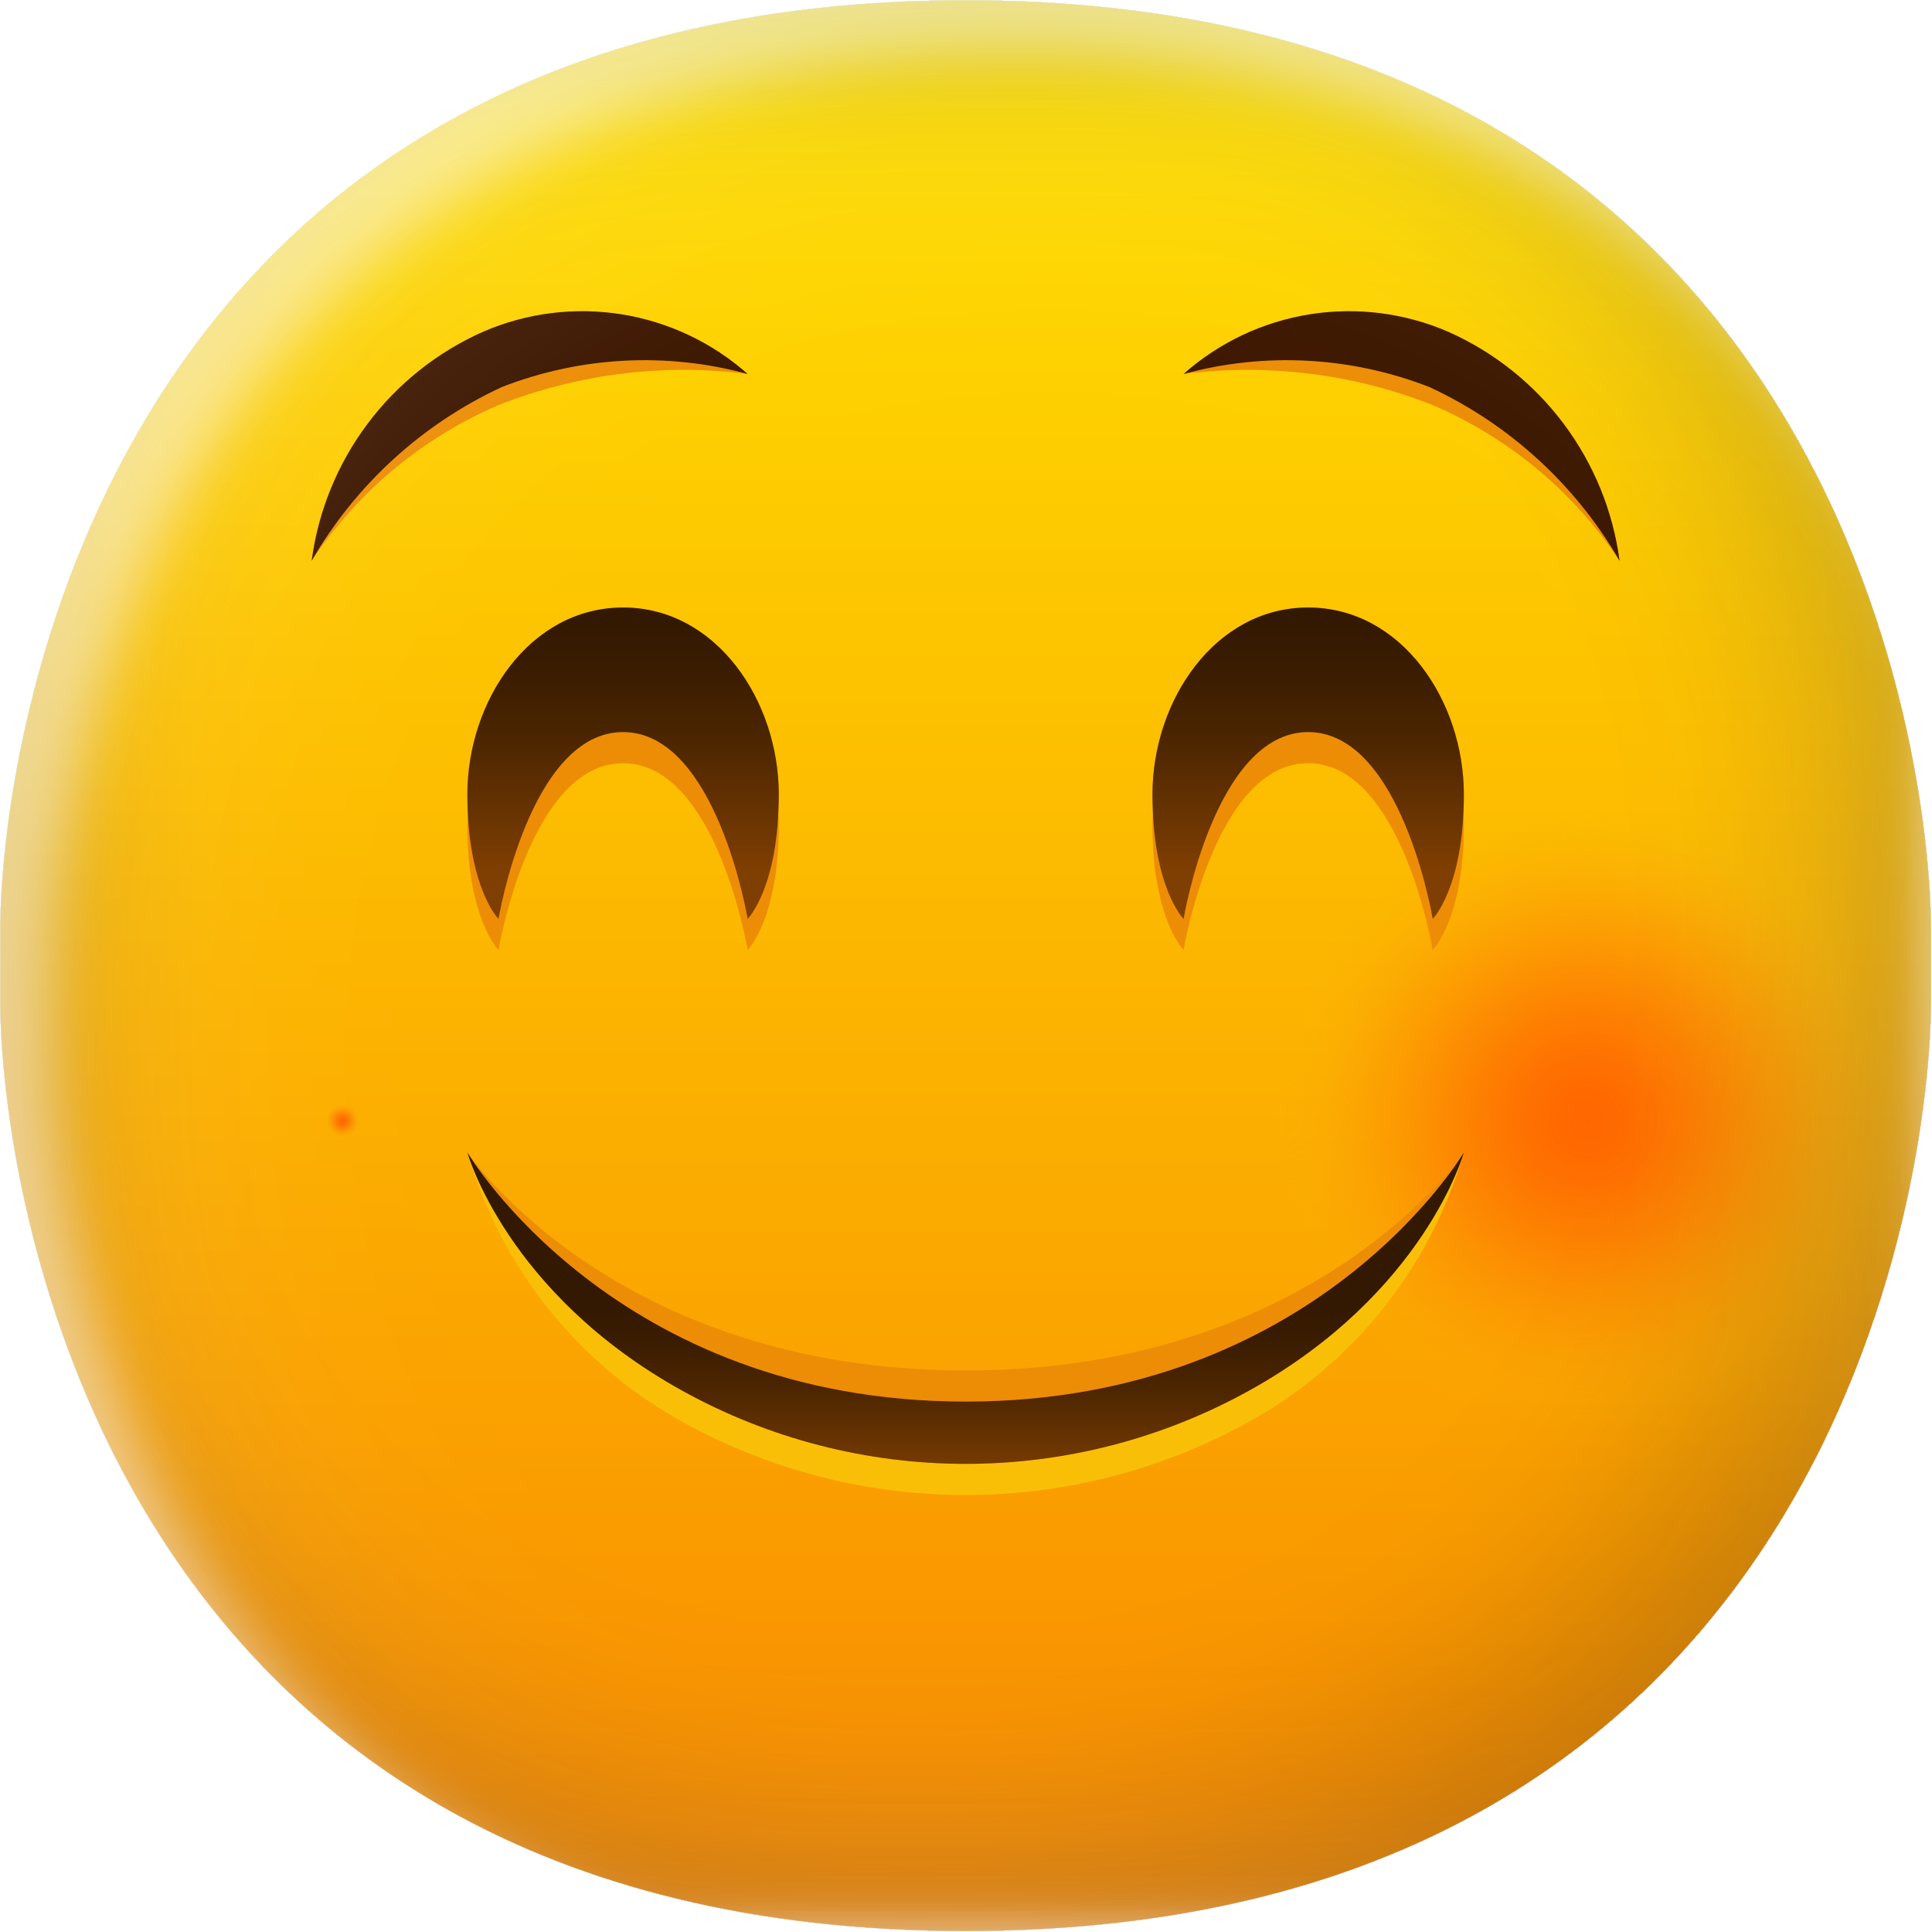
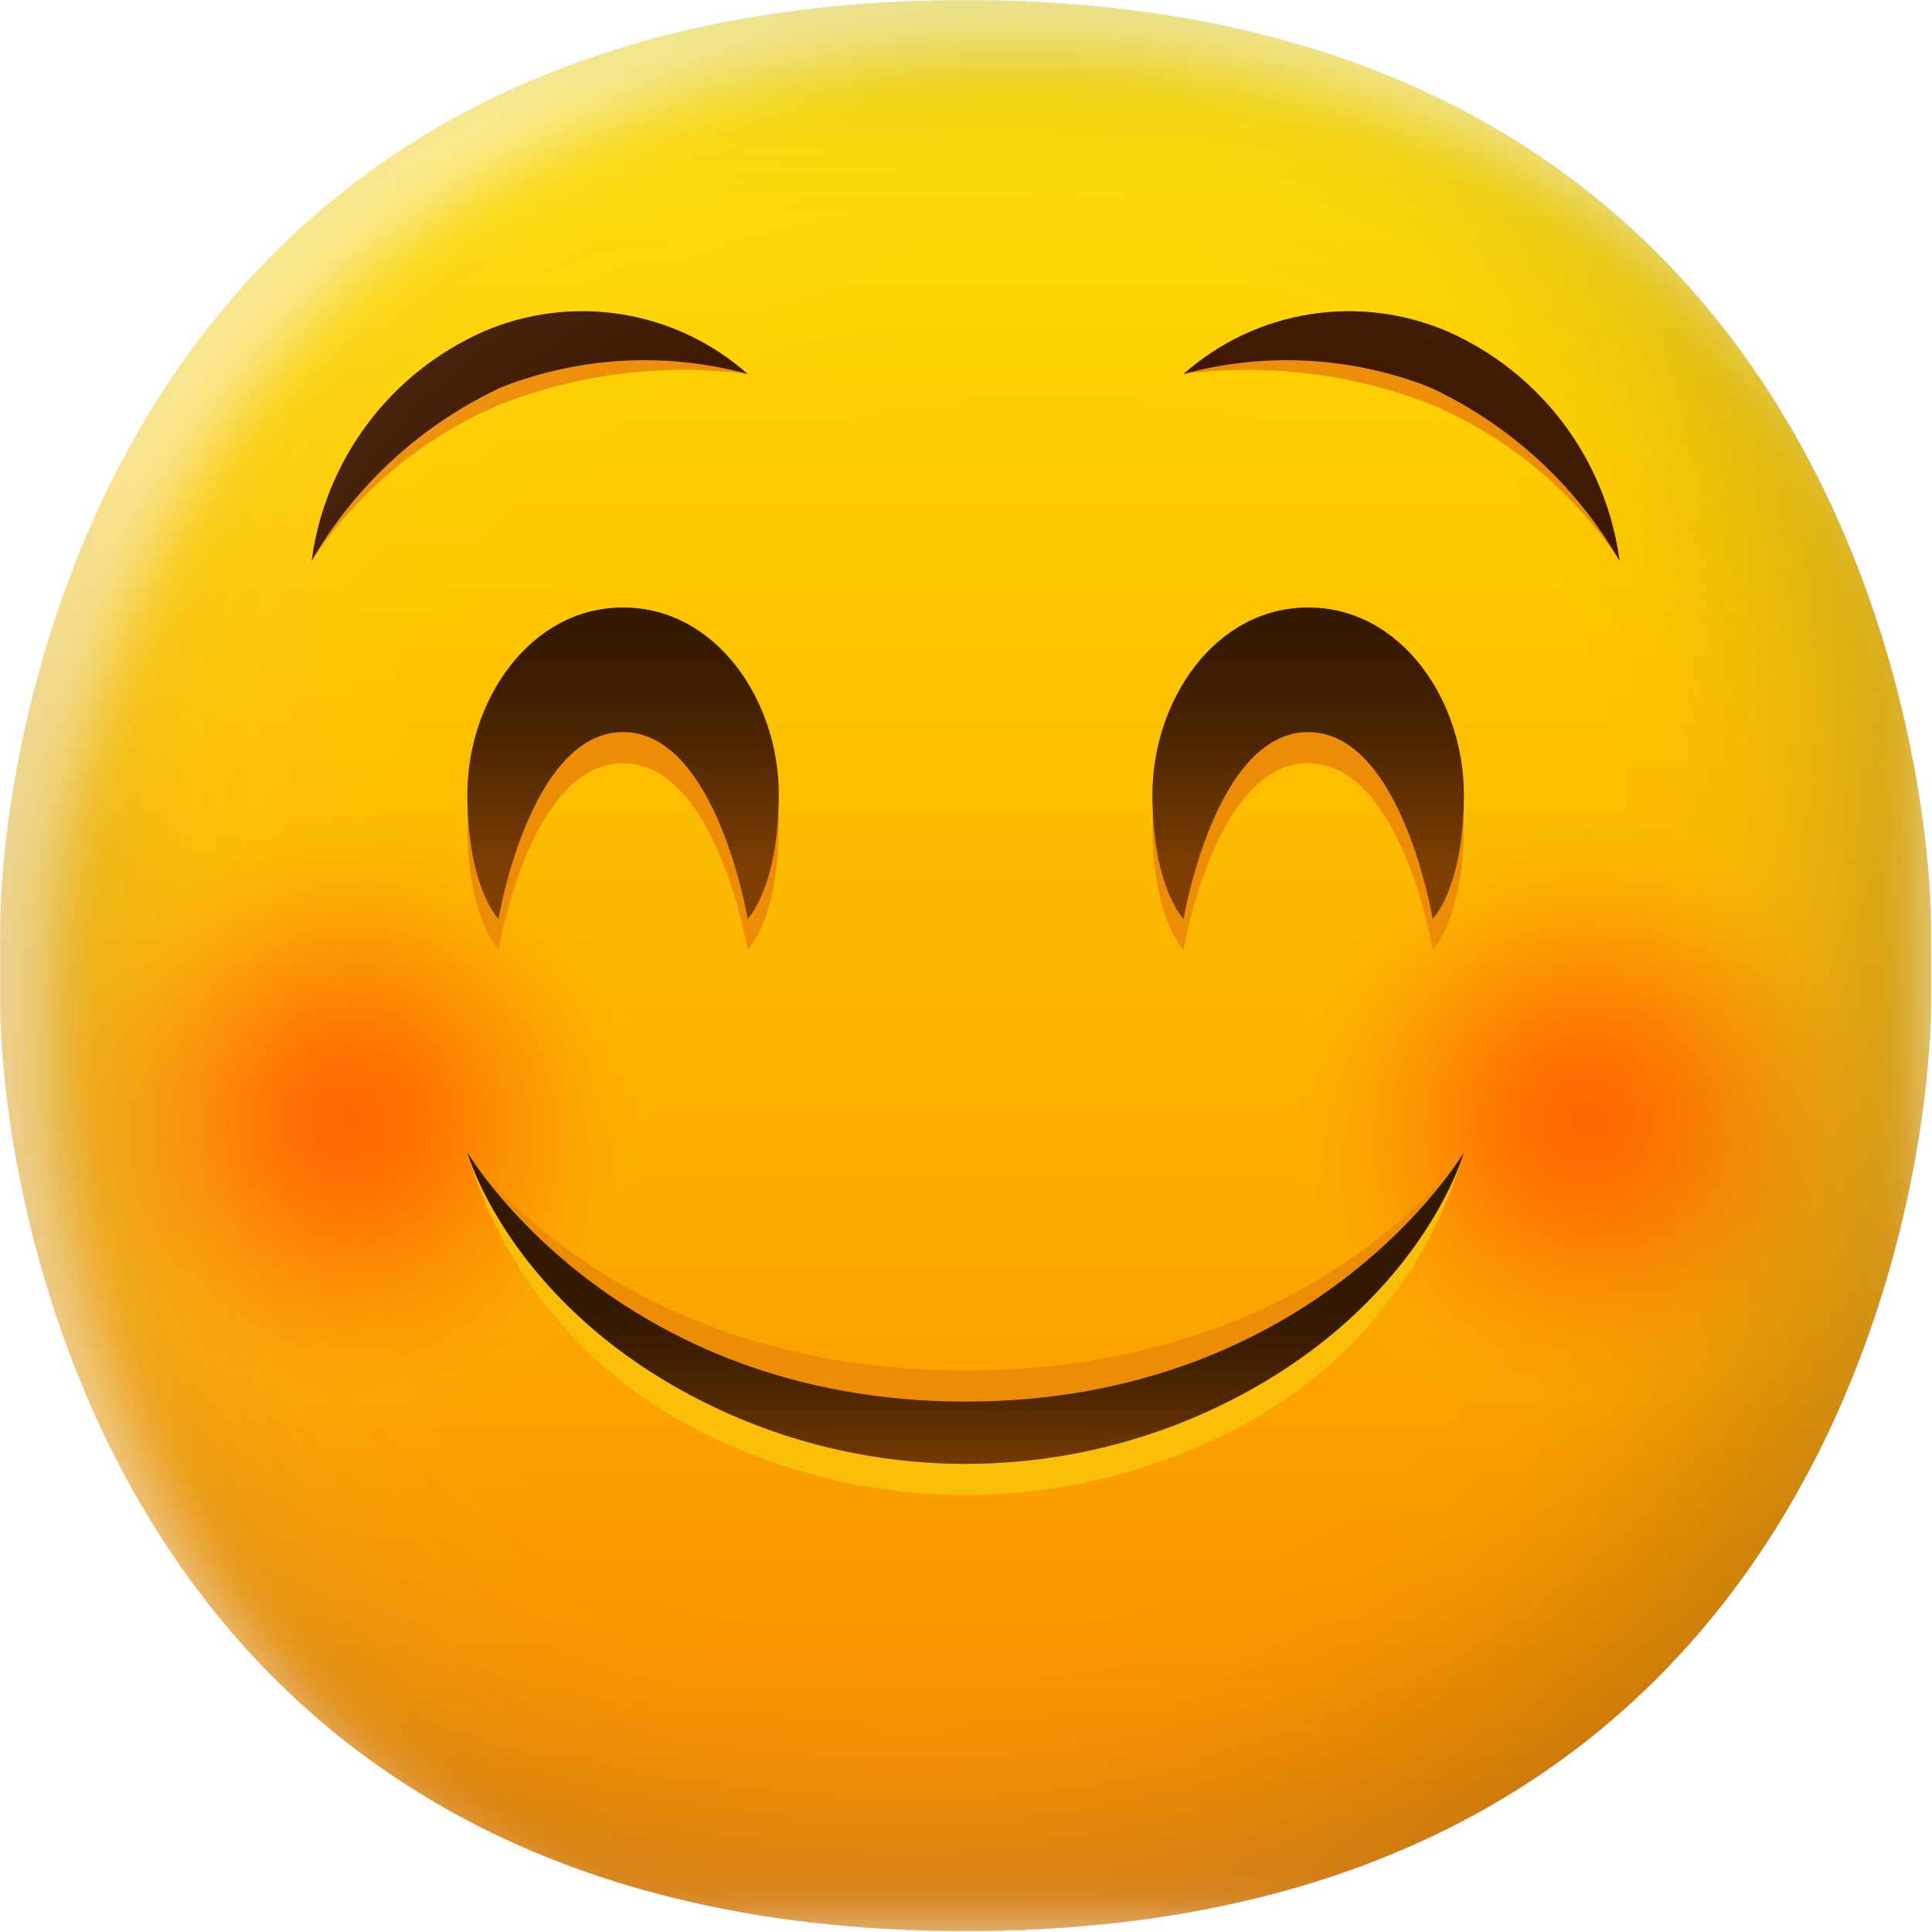
<svg xmlns="http://www.w3.org/2000/svg" width="1501" height="1501" viewBox="0 0 1501 1501" fill="none">
  <g filter="url(#filter0_iii_3_681)">
    <path d="M750.203 1500.21C80.049 1500.21 -0.709 919.568 0.211 774.406V726.019C-0.709 580.858 80.049 0.213 750.203 0.213C1420.36 0.213 1501.11 580.858 1500.2 726.019V774.406C1501.11 919.568 1420.36 1500.21 750.203 1500.21Z" fill="url(#paint0_linear_3_681)" />
    <path d="M1234.07 1113.12C1367.68 1113.12 1476 1004.8 1476 871.183C1476 737.566 1367.68 629.247 1234.07 629.247C1100.45 629.247 992.133 737.566 992.133 871.183C992.133 1004.8 1100.45 1113.12 1234.07 1113.12Z" fill="url(#paint1_radial_3_681)" />
-     <path d="M266.335 1113.12C399.951 1113.12 508.268 1004.8 508.268 871.183C508.268 737.566 399.951 629.247 266.335 629.247C132.719 629.247 24.402 737.566 24.402 871.183C24.402 1004.8 132.719 1113.12 266.335 1113.12Z" fill="url(#paint2_radial_3_681)" />
+     <path d="M268.933 1112.87C402.549 1112.87 510.866 1004.55 510.866 870.935C510.866 737.318 402.549 629 268.933 629C135.317 629 27 737.318 27 870.935C27 1004.55 135.317 1112.87 268.933 1112.87Z" fill="url(#paint2_radial_3_681)" />
    <path d="M1137.3 617.152C1137.3 544.57 1088.91 471.988 1016.33 471.988C943.746 471.988 895.358 544.57 895.358 617.152C895.358 621.531 895.697 625.184 895.866 629.249C895.552 633.289 895.358 637.354 895.358 641.346C895.358 713.928 919.552 738.122 919.552 738.122C919.552 738.122 943.746 592.958 1016.33 592.958C1088.91 592.958 1113.1 738.122 1113.1 738.122C1113.1 738.122 1137.3 713.928 1137.3 641.346C1137.3 637.306 1137.1 633.241 1136.79 629.249C1136.96 625.184 1137.3 621.531 1137.3 617.152Z" fill="#ED8D06" />
    <path d="M484.076 471.988C411.495 471.988 363.107 544.57 363.107 617.152C363.107 621.531 363.446 625.184 363.615 629.249C363.301 633.289 363.107 637.354 363.107 641.346C363.107 713.928 387.301 738.122 387.301 738.122C387.301 738.122 411.495 592.958 484.076 592.958C556.658 592.958 580.852 738.122 580.852 738.122C580.852 738.122 605.046 713.928 605.046 641.346C605.046 637.306 604.852 633.241 604.537 629.249C604.707 625.233 605.046 621.579 605.046 617.152C605.046 544.57 556.658 471.988 484.076 471.988Z" fill="#ED8D06" />
    <path d="M919.552 713.928C919.552 713.928 895.358 689.734 895.358 617.152C895.358 544.57 943.746 471.988 1016.33 471.988C1088.91 471.988 1137.3 544.57 1137.3 617.152C1137.3 689.734 1113.1 713.928 1113.1 713.928C1113.1 713.928 1088.91 568.764 1016.33 568.764C943.746 568.764 919.552 713.928 919.552 713.928Z" fill="url(#paint3_linear_3_681)" />
    <path d="M387.301 713.928C387.301 713.928 363.107 689.734 363.107 617.152C363.107 544.57 411.495 471.988 484.076 471.988C556.658 471.988 605.046 544.57 605.046 617.152C605.046 689.734 580.852 713.928 580.852 713.928C580.852 713.928 556.658 568.764 484.076 568.764C411.495 568.764 387.301 713.928 387.301 713.928Z" fill="url(#paint4_linear_3_681)" />
    <path d="M750.2 1088.92C476.961 1088.92 363.107 895.375 363.107 895.375C388.926 984.514 449.012 1059.79 530.211 1104.72C597.553 1141.96 673.247 1161.5 750.2 1161.5C827.154 1161.5 902.847 1141.96 970.19 1104.72C1051.39 1059.79 1111.47 984.514 1137.29 895.375C1137.29 895.375 1023.44 1088.92 750.2 1088.92Z" fill="#F9BF06" />
    <path d="M750.2 1064.73C476.961 1064.73 363.107 895.375 363.107 895.375C363.107 895.375 393.494 1004.9 530.211 1080.53C597.553 1117.77 673.247 1137.3 750.2 1137.3C827.154 1137.3 902.847 1117.77 970.19 1080.53C1106.91 1004.9 1137.29 895.375 1137.29 895.375C1137.29 895.375 1023.44 1064.73 750.2 1064.73Z" fill="#ED8D06" />
    <path d="M1137.29 895.375C1137.29 895.375 1106.91 1004.9 970.19 1080.53C902.847 1117.77 827.154 1137.3 750.2 1137.3C673.247 1137.3 597.553 1117.77 530.211 1080.53C393.494 1004.9 363.107 895.375 363.107 895.375C363.107 895.375 476.961 1088.92 750.2 1088.92C1023.44 1088.92 1137.29 895.375 1137.29 895.375Z" fill="url(#paint5_linear_3_681)" />
    <path d="M375.204 257.803C339.663 273.602 308.769 298.252 285.473 329.397C262.176 360.542 247.257 397.142 242.141 435.698C277.753 382.133 328.193 340.099 387.3 314.73C448.748 290.491 515.324 282.169 580.847 290.536C553.239 266.075 519.223 250 482.795 244.202C446.368 238.403 409.042 243.122 375.204 257.803Z" fill="#ED8D06" />
    <path d="M1125.2 257.803C1160.74 273.602 1191.64 298.252 1214.93 329.397C1238.23 360.542 1253.15 397.142 1258.26 435.698C1222.65 382.133 1172.21 340.099 1113.1 314.73C1051.66 290.491 985.081 282.169 919.558 290.536C947.166 266.075 981.182 250 1017.61 244.202C1054.04 238.403 1091.36 243.122 1125.2 257.803Z" fill="#ED8D06" />
    <path d="M919.558 290.536C947.166 266.075 981.182 250 1017.61 244.202C1054.04 238.403 1091.36 243.122 1125.2 257.803C1160.74 273.602 1191.64 298.252 1214.93 329.397C1238.23 360.542 1253.15 397.142 1258.26 435.698C1224.1 376.632 1172.57 329.522 1110.68 300.77C1049.72 276.941 982.715 273.353 919.558 290.536Z" fill="#3D1700" />
    <path d="M580.847 290.536C553.239 266.075 519.223 250 482.795 244.202C446.368 238.403 409.042 243.122 375.204 257.803C339.663 273.602 308.769 298.252 285.473 329.397C262.176 360.542 247.257 397.142 242.141 435.698C276.309 376.632 327.837 329.522 389.72 300.77C450.681 276.941 517.69 273.353 580.847 290.536Z" fill="#3D1700" />
  </g>
  <defs>
    <filter id="filter0_iii_3_681" x="-40.48" y="-40.47" width="1608.49" height="1608.49" filterUnits="userSpaceOnUse" color-interpolation-filters="sRGB">
      <feFlood flood-opacity="0" result="BackgroundImageFix" />
      <feBlend mode="normal" in="SourceGraphic" in2="BackgroundImageFix" result="shape" />
      <feColorMatrix in="SourceAlpha" type="matrix" values="0 0 0 0 0 0 0 0 0 0 0 0 0 0 0 0 0 0 127 0" result="hardAlpha" />
      <feOffset dx="-40.683" dy="-40.683" />
      <feGaussianBlur stdDeviation="89.503" />
      <feComposite in2="hardAlpha" operator="arithmetic" k2="-1" k3="1" />
      <feColorMatrix type="matrix" values="0 0 0 0 0 0 0 0 0 0 0 0 0 0 0 0 0 0 0.24 0" />
      <feBlend mode="normal" in2="shape" result="effect1_innerShadow_3_681" />
      <feColorMatrix in="SourceAlpha" type="matrix" values="0 0 0 0 0 0 0 0 0 0 0 0 0 0 0 0 0 0 127 0" result="hardAlpha" />
      <feOffset dx="40.683" dy="40.683" />
      <feGaussianBlur stdDeviation="22.376" />
      <feComposite in2="hardAlpha" operator="arithmetic" k2="-1" k3="1" />
      <feColorMatrix type="matrix" values="0 0 0 0 1 0 0 0 0 1 0 0 0 0 1 0 0 0 0.5 0" />
      <feBlend mode="normal" in2="effect1_innerShadow_3_681" result="effect2_innerShadow_3_681" />
      <feColorMatrix in="SourceAlpha" type="matrix" values="0 0 0 0 0 0 0 0 0 0 0 0 0 0 0 0 0 0 127 0" result="hardAlpha" />
      <feOffset dx="67.805" dy="67.805" />
      <feGaussianBlur stdDeviation="115.269" />
      <feComposite in2="hardAlpha" operator="arithmetic" k2="-1" k3="1" />
      <feColorMatrix type="matrix" values="0 0 0 0 1 0 0 0 0 1 0 0 0 0 1 0 0 0 0.15 0" />
      <feBlend mode="normal" in2="effect2_innerShadow_3_681" result="effect3_innerShadow_3_681" />
    </filter>
    <linearGradient id="paint0_linear_3_681" x1="750.203" y1="7.567" x2="750.203" y2="1507.57" gradientUnits="userSpaceOnUse">
      <stop stop-color="#FFE100" />
      <stop offset="1" stop-color="#F98900" />
    </linearGradient>
    <radialGradient id="paint1_radial_3_681" cx="0" cy="0" r="1" gradientUnits="userSpaceOnUse" gradientTransform="translate(1233.48 870.764) scale(241.836 241.839)">
      <stop stop-color="#FF6600" />
      <stop offset="0.098" stop-color="#FF6800" stop-opacity="0.978" />
      <stop offset="0.222" stop-color="#FE6D01" stop-opacity="0.916" />
      <stop offset="0.36" stop-color="#FE7501" stop-opacity="0.814" />
      <stop offset="0.509" stop-color="#FD8003" stop-opacity="0.672" />
      <stop offset="0.666" stop-color="#FC8E04" stop-opacity="0.488" />
      <stop offset="0.83" stop-color="#FBA006" stop-opacity="0.264" />
      <stop offset="0.997" stop-color="#F9B508" stop-opacity="0.01" />
      <stop offset="1" stop-color="#F9B508" stop-opacity="0" />
    </radialGradient>
-     <radialGradient id="paint2_radial_3_681" cx="0" cy="0" r="1" gradientUnits="userSpaceOnUse" gradientTransform="translate(266.137 870.764) scale(14.2257 14.2258)">
+     <radialGradient id="paint2_radial_3_681" cx="0" cy="0" r="1" gradientUnits="userSpaceOnUse" gradientTransform="translate(268.347 870.516) scale(241.836 241.839)">
      <stop stop-color="#FF6600" />
      <stop offset="0.098" stop-color="#FF6800" stop-opacity="0.978" />
      <stop offset="0.222" stop-color="#FE6D01" stop-opacity="0.916" />
      <stop offset="0.36" stop-color="#FE7501" stop-opacity="0.814" />
      <stop offset="0.509" stop-color="#FD8003" stop-opacity="0.672" />
      <stop offset="0.666" stop-color="#FC8E04" stop-opacity="0.488" />
      <stop offset="0.83" stop-color="#FBA006" stop-opacity="0.264" />
      <stop offset="0.997" stop-color="#F9B508" stop-opacity="0.01" />
      <stop offset="1" stop-color="#F9B508" stop-opacity="0" />
    </radialGradient>
    <linearGradient id="paint3_linear_3_681" x1="1016.33" y1="676.742" x2="1016.33" y2="481.81" gradientUnits="userSpaceOnUse">
      <stop stop-color="#803F02" />
      <stop offset="0.174" stop-color="#6D3602" />
      <stop offset="0.515" stop-color="#4D2601" />
      <stop offset="0.802" stop-color="#3A1C01" />
      <stop offset="1" stop-color="#331901" />
    </linearGradient>
    <linearGradient id="paint4_linear_3_681" x1="484.076" y1="676.742" x2="484.076" y2="481.81" gradientUnits="userSpaceOnUse">
      <stop stop-color="#803F02" />
      <stop offset="0.174" stop-color="#6D3602" />
      <stop offset="0.515" stop-color="#4D2601" />
      <stop offset="0.802" stop-color="#3A1C01" />
      <stop offset="1" stop-color="#331901" />
    </linearGradient>
    <linearGradient id="paint5_linear_3_681" x1="750.2" y1="1150.62" x2="750.2" y2="1013.56" gradientUnits="userSpaceOnUse">
      <stop stop-color="#803F02" />
      <stop offset="0.174" stop-color="#6D3602" />
      <stop offset="0.515" stop-color="#4D2601" />
      <stop offset="0.802" stop-color="#3A1C01" />
      <stop offset="1" stop-color="#331901" />
    </linearGradient>
  </defs>
</svg>
